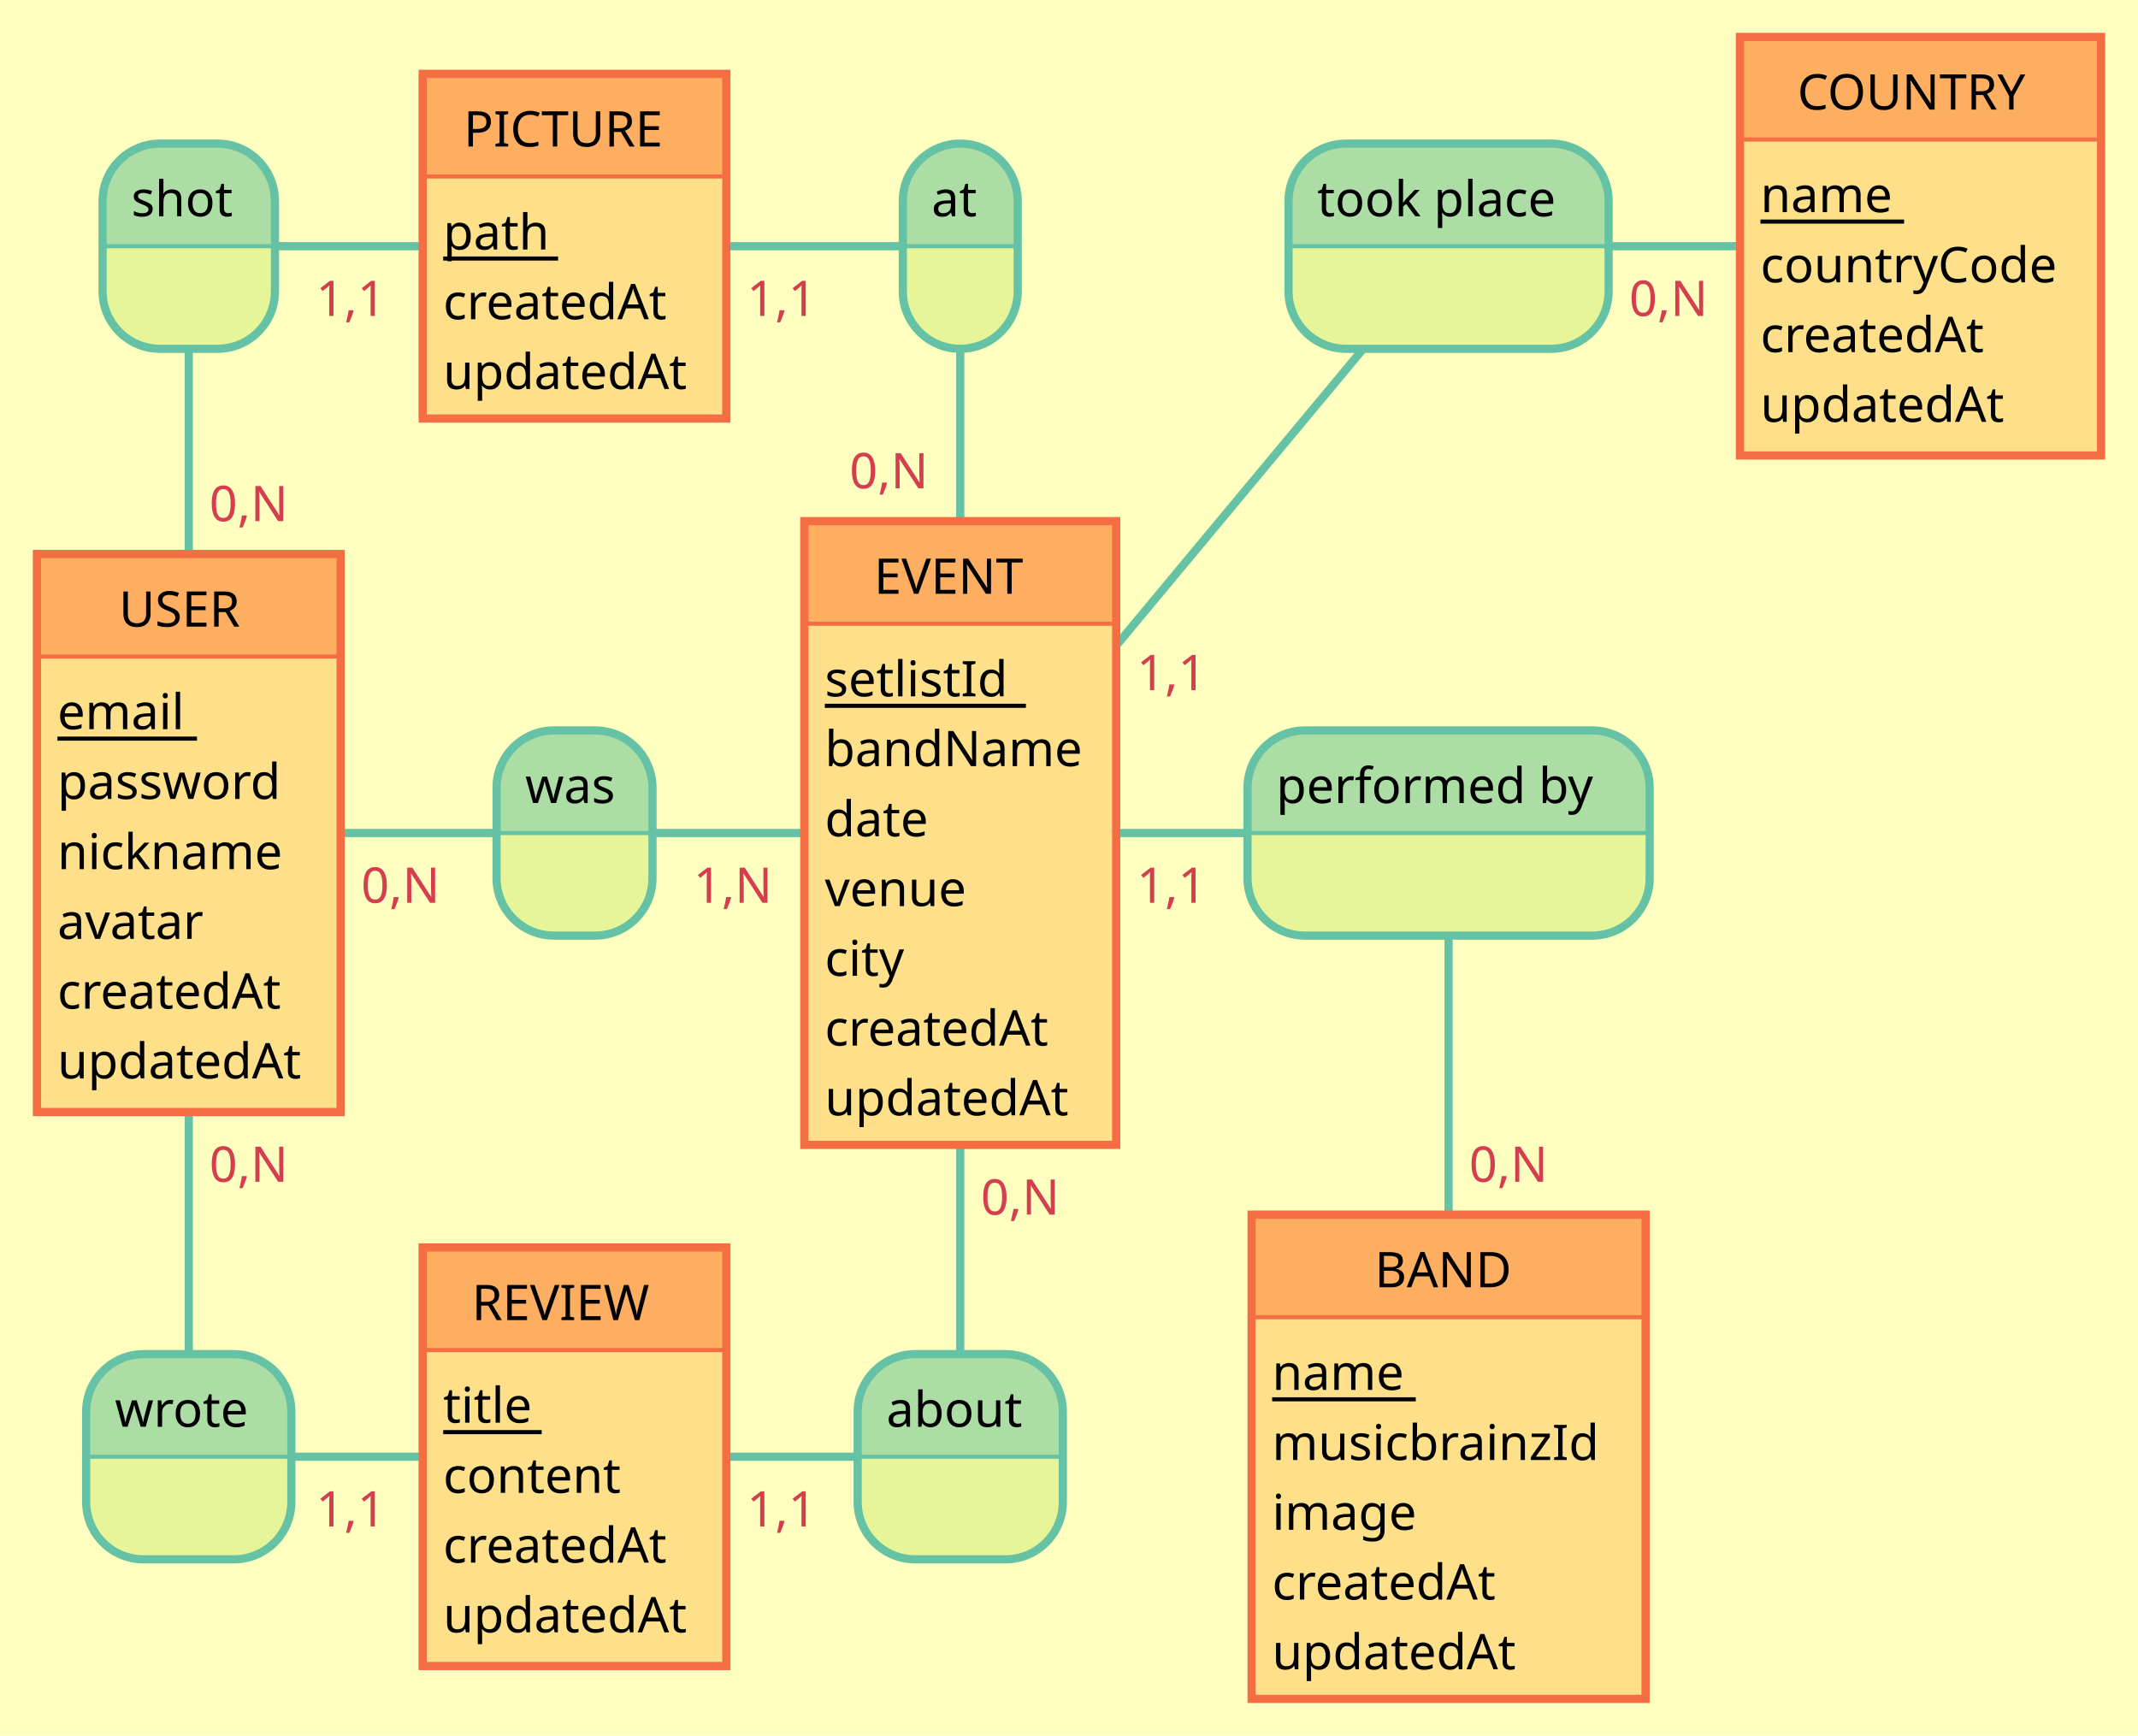
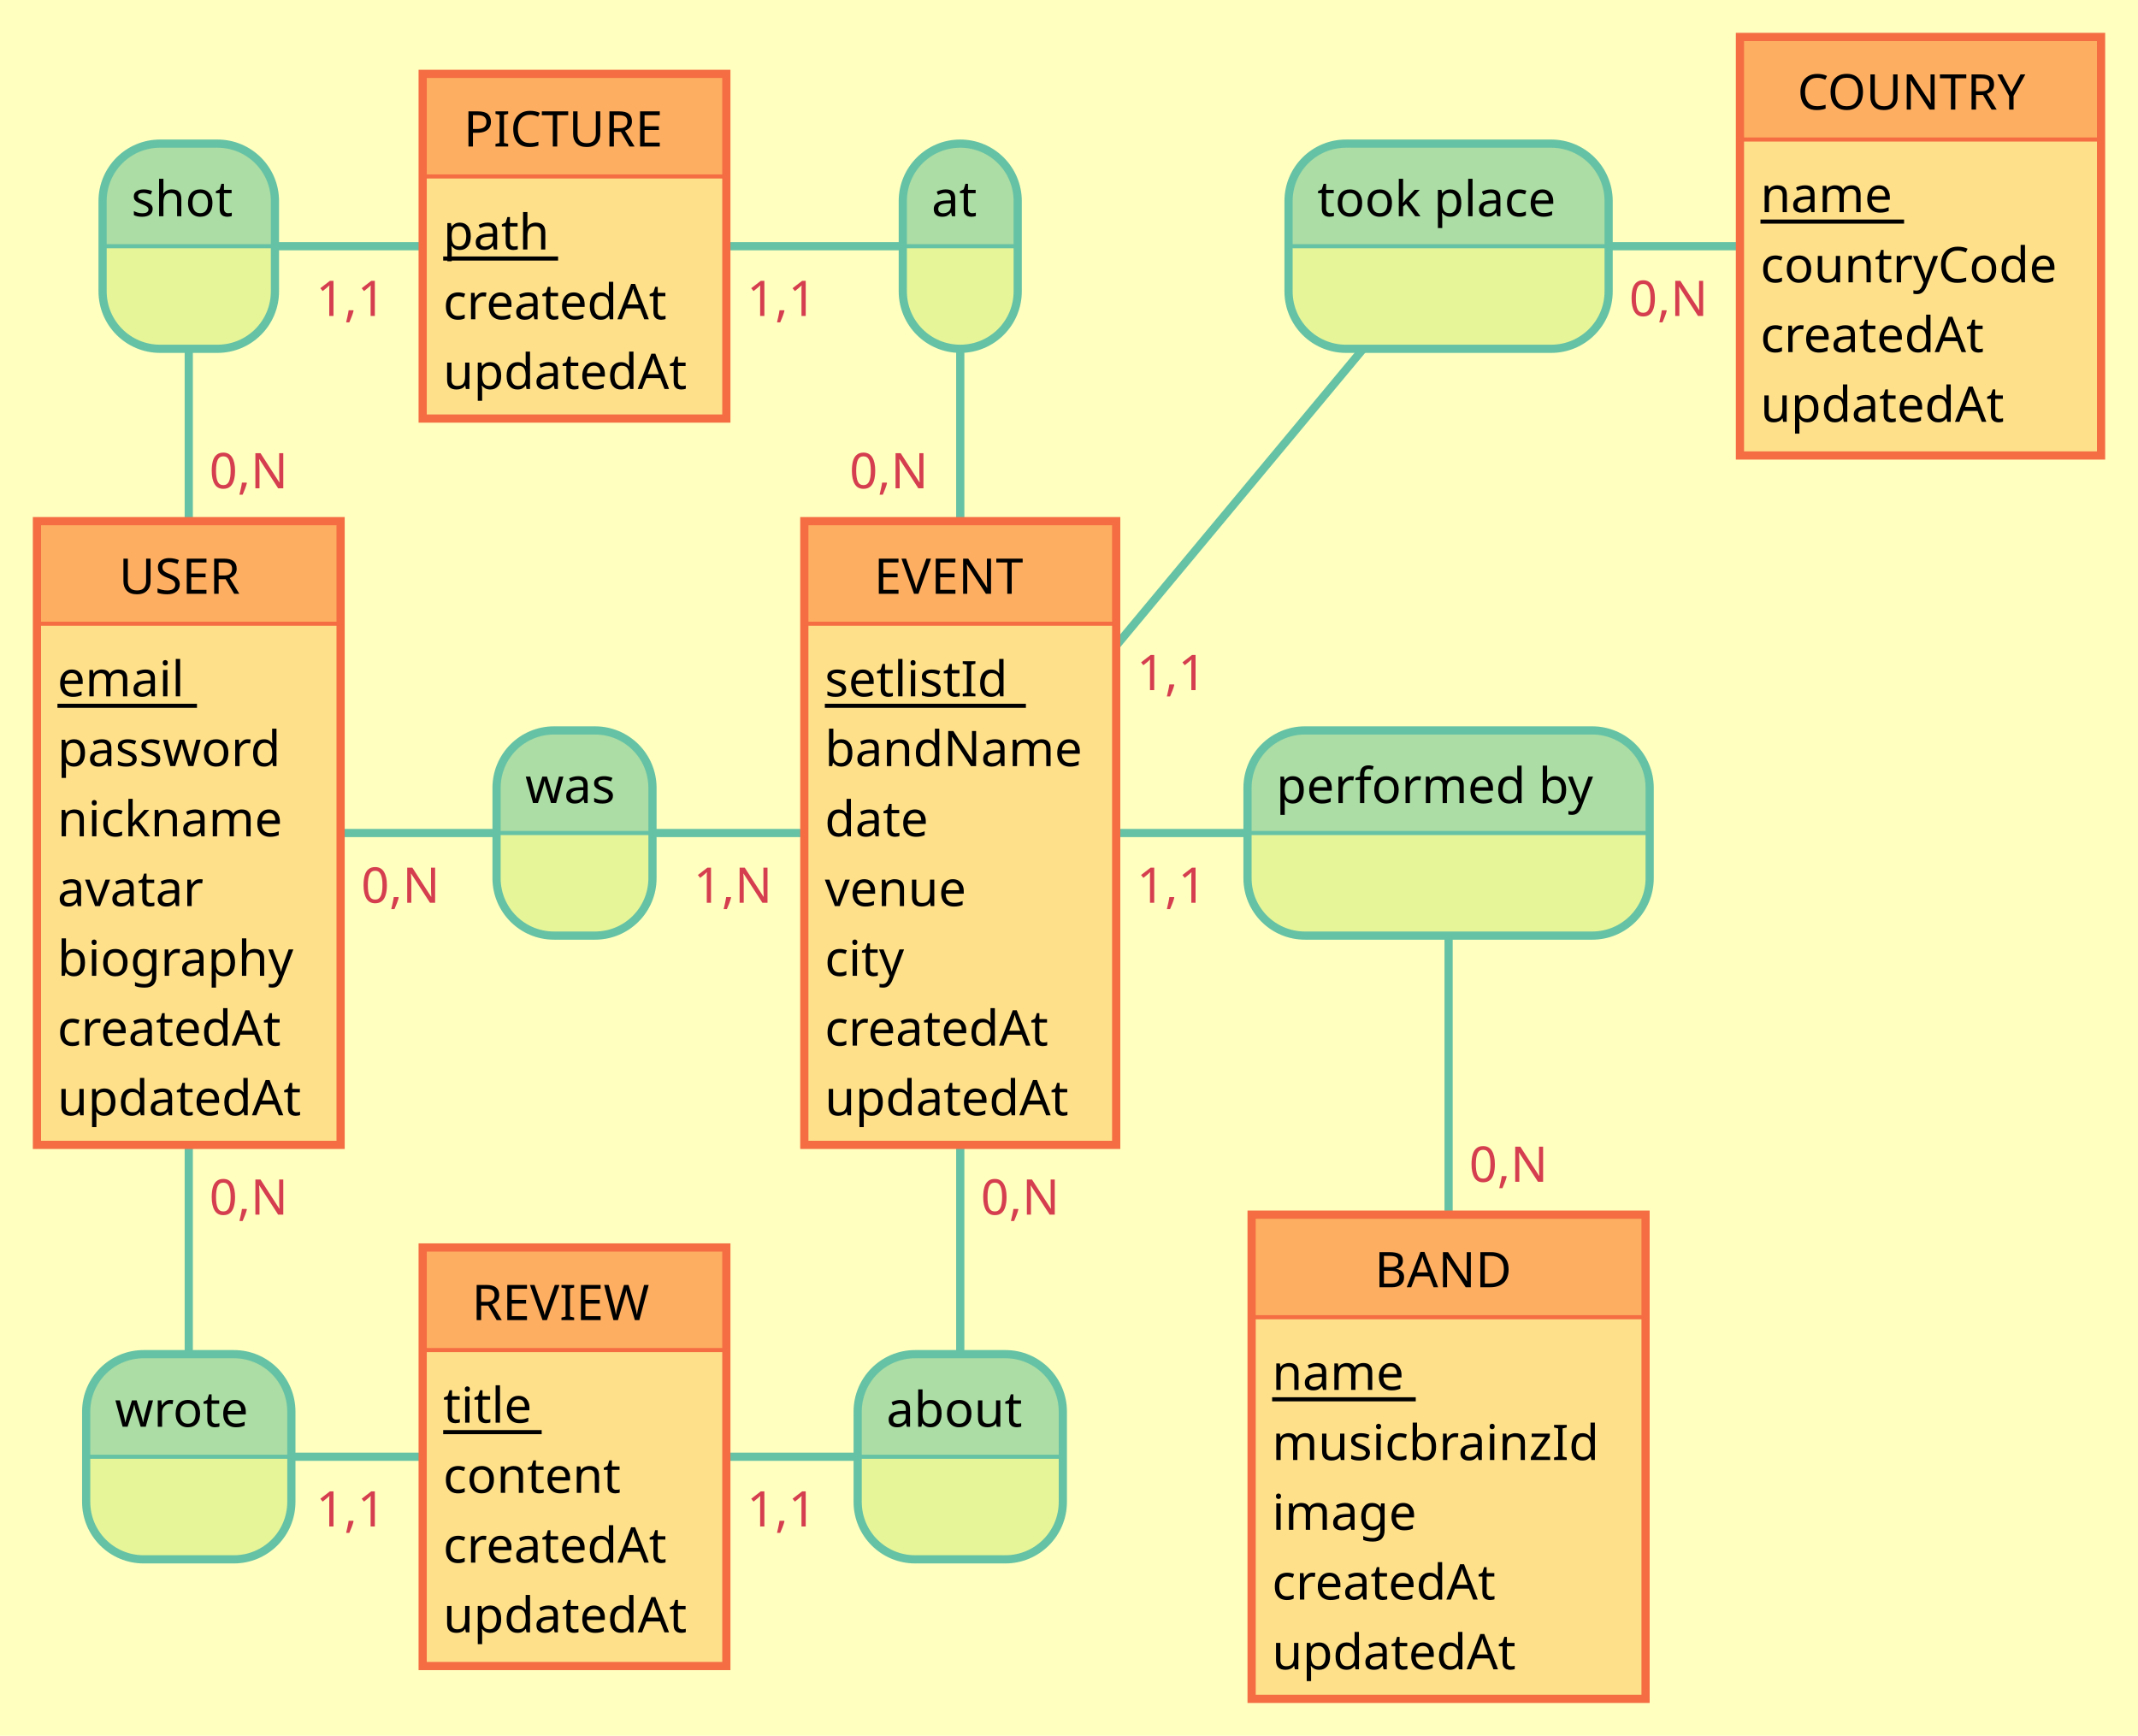
<svg xmlns="http://www.w3.org/2000/svg" width="521" height="423" view_box="0 0 521 423">\n\n<rect id="frame" x="0" y="0" width="521" height="423" fill="#ffffbf" stroke="none" stroke-width="0" />
  <line x1="140" y1="355" x2="234" y2="355" stroke="#66c2a5" stroke-width="2" />
  <text x="182" y="372.0" fill="#d53e4f" font-family="Verdana" font-size="12">1,1</text>
  <line x1="234" y1="203" x2="234" y2="355" stroke="#66c2a5" stroke-width="2" />
  <text x="239.0" y="296" fill="#d53e4f" font-family="Verdana" font-size="12">0,N</text>
  <g id="association-about">
    <path d="M 245 330 a 14 14 90 0 1 14 14 V 355 h -50 V 344 a 14 14 90 0 1 14 -14" fill="#abdda4" stroke="#abdda4" stroke-width="0" />
    <path d="M 259 355.0 v 11 a 14 14 90 0 1 -14 14 H 223 a 14 14 90 0 1 -14 -14 V 355.0 H 50" fill="#e6f598" stroke="#e6f598" stroke-width="0" />
    <rect x="209" y="330" width="50" height="50" fill="none" rx="14" stroke="#66c2a5" stroke-width="2" />
    <line x1="209" y1="355" x2="259" y2="355" stroke="#66c2a5" stroke-width="1" />
    <text x="216" y="347.7" fill="#000000" font-family="Verdana" font-size="12">about</text>
  </g>
  <line x1="46" y1="203" x2="46" y2="60" stroke="#66c2a5" stroke-width="2" />
-   <text x="51.0" y="127" fill="#d53e4f" font-family="Verdana" font-size="12">0,N</text>
+   <text x="51.0" y="119" fill="#d53e4f" font-family="Verdana" font-size="12">0,N</text>
  <line x1="140" y1="60" x2="46" y2="60" stroke="#66c2a5" stroke-width="2" />
  <text x="77" y="77.0" fill="#d53e4f" font-family="Verdana" font-size="12">1,1</text>
  <g id="association-shot">
    <path d="M 53 35 a 14 14 90 0 1 14 14 V 60 h -42 V 49 a 14 14 90 0 1 14 -14" fill="#abdda4" stroke="#abdda4" stroke-width="0" />
    <path d="M 67 60.0 v 11 a 14 14 90 0 1 -14 14 H 39 a 14 14 90 0 1 -14 -14 V 60.0 H 42" fill="#e6f598" stroke="#e6f598" stroke-width="0" />
    <rect x="25" y="35" width="42" height="50" fill="none" rx="14" stroke="#66c2a5" stroke-width="2" />
    <line x1="25" y1="60" x2="67" y2="60" stroke="#66c2a5" stroke-width="1" />
    <text x="32" y="52.7" fill="#000000" font-family="Verdana" font-size="12">shot</text>
  </g>
  <line x1="234" y1="203" x2="353" y2="203" stroke="#66c2a5" stroke-width="2" />
  <text x="277" y="220.0" fill="#d53e4f" font-family="Verdana" font-size="12">1,1</text>
  <line x1="353" y1="355" x2="353" y2="203" stroke="#66c2a5" stroke-width="2" />
  <text x="358.0" y="288" fill="#d53e4f" font-family="Verdana" font-size="12">0,N</text>
  <g id="association-performed by">
    <path d="M 388 178 a 14 14 90 0 1 14 14 V 203 h -98 V 192 a 14 14 90 0 1 14 -14" fill="#abdda4" stroke="#abdda4" stroke-width="0" />
    <path d="M 402 203.0 v 11 a 14 14 90 0 1 -14 14 H 318 a 14 14 90 0 1 -14 -14 V 203.0 H 98" fill="#e6f598" stroke="#e6f598" stroke-width="0" />
    <rect x="304" y="178" width="98" height="50" fill="none" rx="14" stroke="#66c2a5" stroke-width="2" />
    <line x1="304" y1="203" x2="402" y2="203" stroke="#66c2a5" stroke-width="1" />
    <text x="311" y="195.7" fill="#000000" font-family="Verdana" font-size="12">performed by</text>
  </g>
  <line x1="234" y1="203" x2="234" y2="60" stroke="#66c2a5" stroke-width="2" />
  <text x="207.0" y="119" fill="#d53e4f" font-family="Verdana" font-size="12">0,N</text>
  <line x1="140" y1="60" x2="234" y2="60" stroke="#66c2a5" stroke-width="2" />
  <text x="182" y="77.0" fill="#d53e4f" font-family="Verdana" font-size="12">1,1</text>
  <g id="association-at">
    <path d="M 234 35 a 14 14 90 0 1 14 14 V 60 h -28 V 49 a 14 14 90 0 1 14 -14" fill="#abdda4" stroke="#abdda4" stroke-width="0" />
    <path d="M 248 60.0 v 11 a 14 14 90 0 1 -14 14 H 234 a 14 14 90 0 1 -14 -14 V 60.0 H 28" fill="#e6f598" stroke="#e6f598" stroke-width="0" />
    <rect x="220" y="35" width="28" height="50" fill="none" rx="14" stroke="#66c2a5" stroke-width="2" />
    <line x1="220" y1="60" x2="248" y2="60" stroke="#66c2a5" stroke-width="1" />
    <text x="227" y="52.7" fill="#000000" font-family="Verdana" font-size="12">at</text>
  </g>
  <line x1="234" y1="203" x2="353" y2="60" stroke="#66c2a5" stroke-width="2" />
  <text x="277" y="168.177" fill="#d53e4f" font-family="Verdana" font-size="12">1,1</text>
  <line x1="468" y1="60" x2="353" y2="60" stroke="#66c2a5" stroke-width="2" />
  <text x="397" y="77.0" fill="#d53e4f" font-family="Verdana" font-size="12">0,N</text>
  <g id="association-took place">
    <path d="M 378 35 a 14 14 90 0 1 14 14 V 60 h -78 V 49 a 14 14 90 0 1 14 -14" fill="#abdda4" stroke="#abdda4" stroke-width="0" />
    <path d="M 392 60.0 v 11 a 14 14 90 0 1 -14 14 H 328 a 14 14 90 0 1 -14 -14 V 60.0 H 78" fill="#e6f598" stroke="#e6f598" stroke-width="0" />
    <rect x="314" y="35" width="78" height="50" fill="none" rx="14" stroke="#66c2a5" stroke-width="2" />
    <line x1="314" y1="60" x2="392" y2="60" stroke="#66c2a5" stroke-width="1" />
    <text x="321" y="52.7" fill="#000000" font-family="Verdana" font-size="12">took place</text>
  </g>
  <line x1="234" y1="203" x2="140" y2="203" stroke="#66c2a5" stroke-width="2" />
  <text x="169" y="220.0" fill="#d53e4f" font-family="Verdana" font-size="12">1,N</text>
  <line x1="46" y1="203" x2="140" y2="203" stroke="#66c2a5" stroke-width="2" />
  <text x="88" y="220.0" fill="#d53e4f" font-family="Verdana" font-size="12">0,N</text>
  <g id="association-was">
    <path d="M 145 178 a 14 14 90 0 1 14 14 V 203 h -38 V 192 a 14 14 90 0 1 14 -14" fill="#abdda4" stroke="#abdda4" stroke-width="0" />
    <path d="M 159 203.0 v 11 a 14 14 90 0 1 -14 14 H 135 a 14 14 90 0 1 -14 -14 V 203.0 H 38" fill="#e6f598" stroke="#e6f598" stroke-width="0" />
    <rect x="121" y="178" width="38" height="50" fill="none" rx="14" stroke="#66c2a5" stroke-width="2" />
    <line x1="121" y1="203" x2="159" y2="203" stroke="#66c2a5" stroke-width="1" />
    <text x="128" y="195.7" fill="#000000" font-family="Verdana" font-size="12">was</text>
  </g>
  <line x1="140" y1="355" x2="46" y2="355" stroke="#66c2a5" stroke-width="2" />
  <text x="77" y="372.0" fill="#d53e4f" font-family="Verdana" font-size="12">1,1</text>
  <line x1="46" y1="203" x2="46" y2="355" stroke="#66c2a5" stroke-width="2" />
-   <text x="51.0" y="288" fill="#d53e4f" font-family="Verdana" font-size="12">0,N</text>
+   <text x="51.0" y="296" fill="#d53e4f" font-family="Verdana" font-size="12">0,N</text>
  <g id="association-wrote">
    <path d="M 57 330 a 14 14 90 0 1 14 14 V 355 h -50 V 344 a 14 14 90 0 1 14 -14" fill="#abdda4" stroke="#abdda4" stroke-width="0" />
    <path d="M 71 355.0 v 11 a 14 14 90 0 1 -14 14 H 35 a 14 14 90 0 1 -14 -14 V 355.0 H 50" fill="#e6f598" stroke="#e6f598" stroke-width="0" />
    <rect x="21" y="330" width="50" height="50" fill="none" rx="14" stroke="#66c2a5" stroke-width="2" />
    <line x1="21" y1="355" x2="71" y2="355" stroke="#66c2a5" stroke-width="1" />
    <text x="28" y="347.7" fill="#000000" font-family="Verdana" font-size="12">wrote</text>
  </g>
  <g id="entity-PICTURE">
    <g id="frame-PICTURE">
      <rect x="103" y="18" width="74" height="25" fill="#fdae61" stroke="#fdae61" stroke-width="0" />
      <rect x="103" y="43.0" width="74" height="59" fill="#fee08b" stroke="#fee08b" stroke-width="0" />
      <rect x="103" y="18" width="74" height="84" fill="none" stroke="#f46d43" stroke-width="2" />
      <line x1="103" y1="43" x2="177" y2="43" stroke="#f46d43" stroke-width="1" />
    </g>
    <text x="113" y="35.7" fill="#000000" font-family="Verdana" font-size="12">PICTURE</text>
    <text x="108" y="60.8" fill="#000000" font-family="Verdana" font-size="12">path</text>
    <line x1="108" y1="63" x2="136" y2="63" stroke="#000000" stroke-width="1" />
    <text x="108" y="77.8" fill="#000000" font-family="Verdana" font-size="12">createdAt</text>
    <text x="108" y="94.8" fill="#000000" font-family="Verdana" font-size="12">updatedAt</text>
  </g>
  <g id="entity-COUNTRY">
    <g id="frame-COUNTRY">
      <rect x="424" y="9" width="88" height="25" fill="#fdae61" stroke="#fdae61" stroke-width="0" />
      <rect x="424" y="34.0" width="88" height="77" fill="#fee08b" stroke="#fee08b" stroke-width="0" />
      <rect x="424" y="9" width="88" height="102" fill="none" stroke="#f46d43" stroke-width="2" />
      <line x1="424" y1="34" x2="512" y2="34" stroke="#f46d43" stroke-width="1" />
    </g>
    <text x="438" y="26.7" fill="#000000" font-family="Verdana" font-size="12">COUNTRY</text>
    <text x="429" y="51.7" fill="#000000" font-family="Verdana" font-size="12">name</text>
    <line x1="429" y1="54" x2="464" y2="54" stroke="#000000" stroke-width="1" />
    <text x="429" y="68.8" fill="#000000" font-family="Verdana" font-size="12">countryCode</text>
    <text x="429" y="85.8" fill="#000000" font-family="Verdana" font-size="12">createdAt</text>
    <text x="429" y="102.8" fill="#000000" font-family="Verdana" font-size="12">updatedAt</text>
  </g>
  <g id="entity-REVIEW">
    <g id="frame-REVIEW">
      <rect x="103" y="304" width="74" height="25" fill="#fdae61" stroke="#fdae61" stroke-width="0" />
      <rect x="103" y="329.0" width="74" height="77" fill="#fee08b" stroke="#fee08b" stroke-width="0" />
      <rect x="103" y="304" width="74" height="102" fill="none" stroke="#f46d43" stroke-width="2" />
      <line x1="103" y1="329" x2="177" y2="329" stroke="#f46d43" stroke-width="1" />
    </g>
    <text x="115" y="321.7" fill="#000000" font-family="Verdana" font-size="12">REVIEW</text>
    <text x="108" y="346.7" fill="#000000" font-family="Verdana" font-size="12">title</text>
    <line x1="108" y1="349" x2="132" y2="349" stroke="#000000" stroke-width="1" />
    <text x="108" y="363.8" fill="#000000" font-family="Verdana" font-size="12">content</text>
    <text x="108" y="380.8" fill="#000000" font-family="Verdana" font-size="12">createdAt</text>
    <text x="108" y="397.8" fill="#000000" font-family="Verdana" font-size="12">updatedAt</text>
  </g>
  <g id="entity-BAND">
    <g id="frame-BAND">
      <rect x="305" y="296" width="96" height="25" fill="#fdae61" stroke="#fdae61" stroke-width="0" />
      <rect x="305" y="321.0" width="96" height="93" fill="#fee08b" stroke="#fee08b" stroke-width="0" />
      <rect x="305" y="296" width="96" height="118" fill="none" stroke="#f46d43" stroke-width="2" />
      <line x1="305" y1="321" x2="401" y2="321" stroke="#f46d43" stroke-width="1" />
    </g>
    <text x="335" y="313.7" fill="#000000" font-family="Verdana" font-size="12">BAND</text>
    <text x="310" y="338.7" fill="#000000" font-family="Verdana" font-size="12">name</text>
    <line x1="310" y1="341" x2="345" y2="341" stroke="#000000" stroke-width="1" />
    <text x="310" y="355.8" fill="#000000" font-family="Verdana" font-size="12">musicbrainzId</text>
    <text x="310" y="372.8" fill="#000000" font-family="Verdana" font-size="12">image</text>
    <text x="310" y="389.8" fill="#000000" font-family="Verdana" font-size="12">createdAt</text>
    <text x="310" y="406.8" fill="#000000" font-family="Verdana" font-size="12">updatedAt</text>
  </g>
  <g id="entity-USER">
    <g id="frame-USER">
-       <rect x="9" y="135" width="74" height="25" fill="#fdae61" stroke="#fdae61" stroke-width="0" />
-       <rect x="9" y="160.0" width="74" height="111" fill="#fee08b" stroke="#fee08b" stroke-width="0" />
-       <rect x="9" y="135" width="74" height="136" fill="none" stroke="#f46d43" stroke-width="2" />
-       <line x1="9" y1="160" x2="83" y2="160" stroke="#f46d43" stroke-width="1" />
+       <rect x="9" y="127" width="74" height="25" fill="#fdae61" stroke="#fdae61" stroke-width="0" />
+       <rect x="9" y="152.0" width="74" height="127" fill="#fee08b" stroke="#fee08b" stroke-width="0" />
+       <rect x="9" y="127" width="74" height="152" fill="none" stroke="#f46d43" stroke-width="2" />
+       <line x1="9" y1="152" x2="83" y2="152" stroke="#f46d43" stroke-width="1" />
    </g>
-     <text x="29" y="152.7" fill="#000000" font-family="Verdana" font-size="12">USER</text>
-     <text x="14" y="177.7" fill="#000000" font-family="Verdana" font-size="12">email</text>
-     <line x1="14" y1="180" x2="48" y2="180" stroke="#000000" stroke-width="1" />
-     <text x="14" y="194.7" fill="#000000" font-family="Verdana" font-size="12">password</text>
-     <text x="14" y="211.8" fill="#000000" font-family="Verdana" font-size="12">nickname</text>
-     <text x="14" y="228.8" fill="#000000" font-family="Verdana" font-size="12">avatar</text>
-     <text x="14" y="245.8" fill="#000000" font-family="Verdana" font-size="12">createdAt</text>
-     <text x="14" y="262.8" fill="#000000" font-family="Verdana" font-size="12">updatedAt</text>
+     <text x="29" y="144.7" fill="#000000" font-family="Verdana" font-size="12">USER</text>
+     <text x="14" y="169.7" fill="#000000" font-family="Verdana" font-size="12">email</text>
+     <line x1="14" y1="172" x2="48" y2="172" stroke="#000000" stroke-width="1" />
+     <text x="14" y="186.7" fill="#000000" font-family="Verdana" font-size="12">password</text>
+     <text x="14" y="203.8" fill="#000000" font-family="Verdana" font-size="12">nickname</text>
+     <text x="14" y="220.8" fill="#000000" font-family="Verdana" font-size="12">avatar</text>
+     <text x="14" y="237.8" fill="#000000" font-family="Verdana" font-size="12">biography</text>
+     <text x="14" y="254.8" fill="#000000" font-family="Verdana" font-size="12">createdAt</text>
+     <text x="14" y="271.8" fill="#000000" font-family="Verdana" font-size="12">updatedAt</text>
  </g>
  <g id="entity-EVENT">
    <g id="frame-EVENT">
      <rect x="196" y="127" width="76" height="25" fill="#fdae61" stroke="#fdae61" stroke-width="0" />
      <rect x="196" y="152.0" width="76" height="127" fill="#fee08b" stroke="#fee08b" stroke-width="0" />
      <rect x="196" y="127" width="76" height="152" fill="none" stroke="#f46d43" stroke-width="2" />
      <line x1="196" y1="152" x2="272" y2="152" stroke="#f46d43" stroke-width="1" />
    </g>
    <text x="213" y="144.7" fill="#000000" font-family="Verdana" font-size="12">EVENT</text>
    <text x="201" y="169.7" fill="#000000" font-family="Verdana" font-size="12">setlistId</text>
    <line x1="201" y1="172" x2="250" y2="172" stroke="#000000" stroke-width="1" />
    <text x="201" y="186.7" fill="#000000" font-family="Verdana" font-size="12">bandName</text>
    <text x="201" y="203.8" fill="#000000" font-family="Verdana" font-size="12">date</text>
    <text x="201" y="220.8" fill="#000000" font-family="Verdana" font-size="12">venue</text>
    <text x="201" y="237.8" fill="#000000" font-family="Verdana" font-size="12">city</text>
    <text x="201" y="254.8" fill="#000000" font-family="Verdana" font-size="12">createdAt</text>
    <text x="201" y="271.8" fill="#000000" font-family="Verdana" font-size="12">updatedAt</text>
  </g>
</svg>
